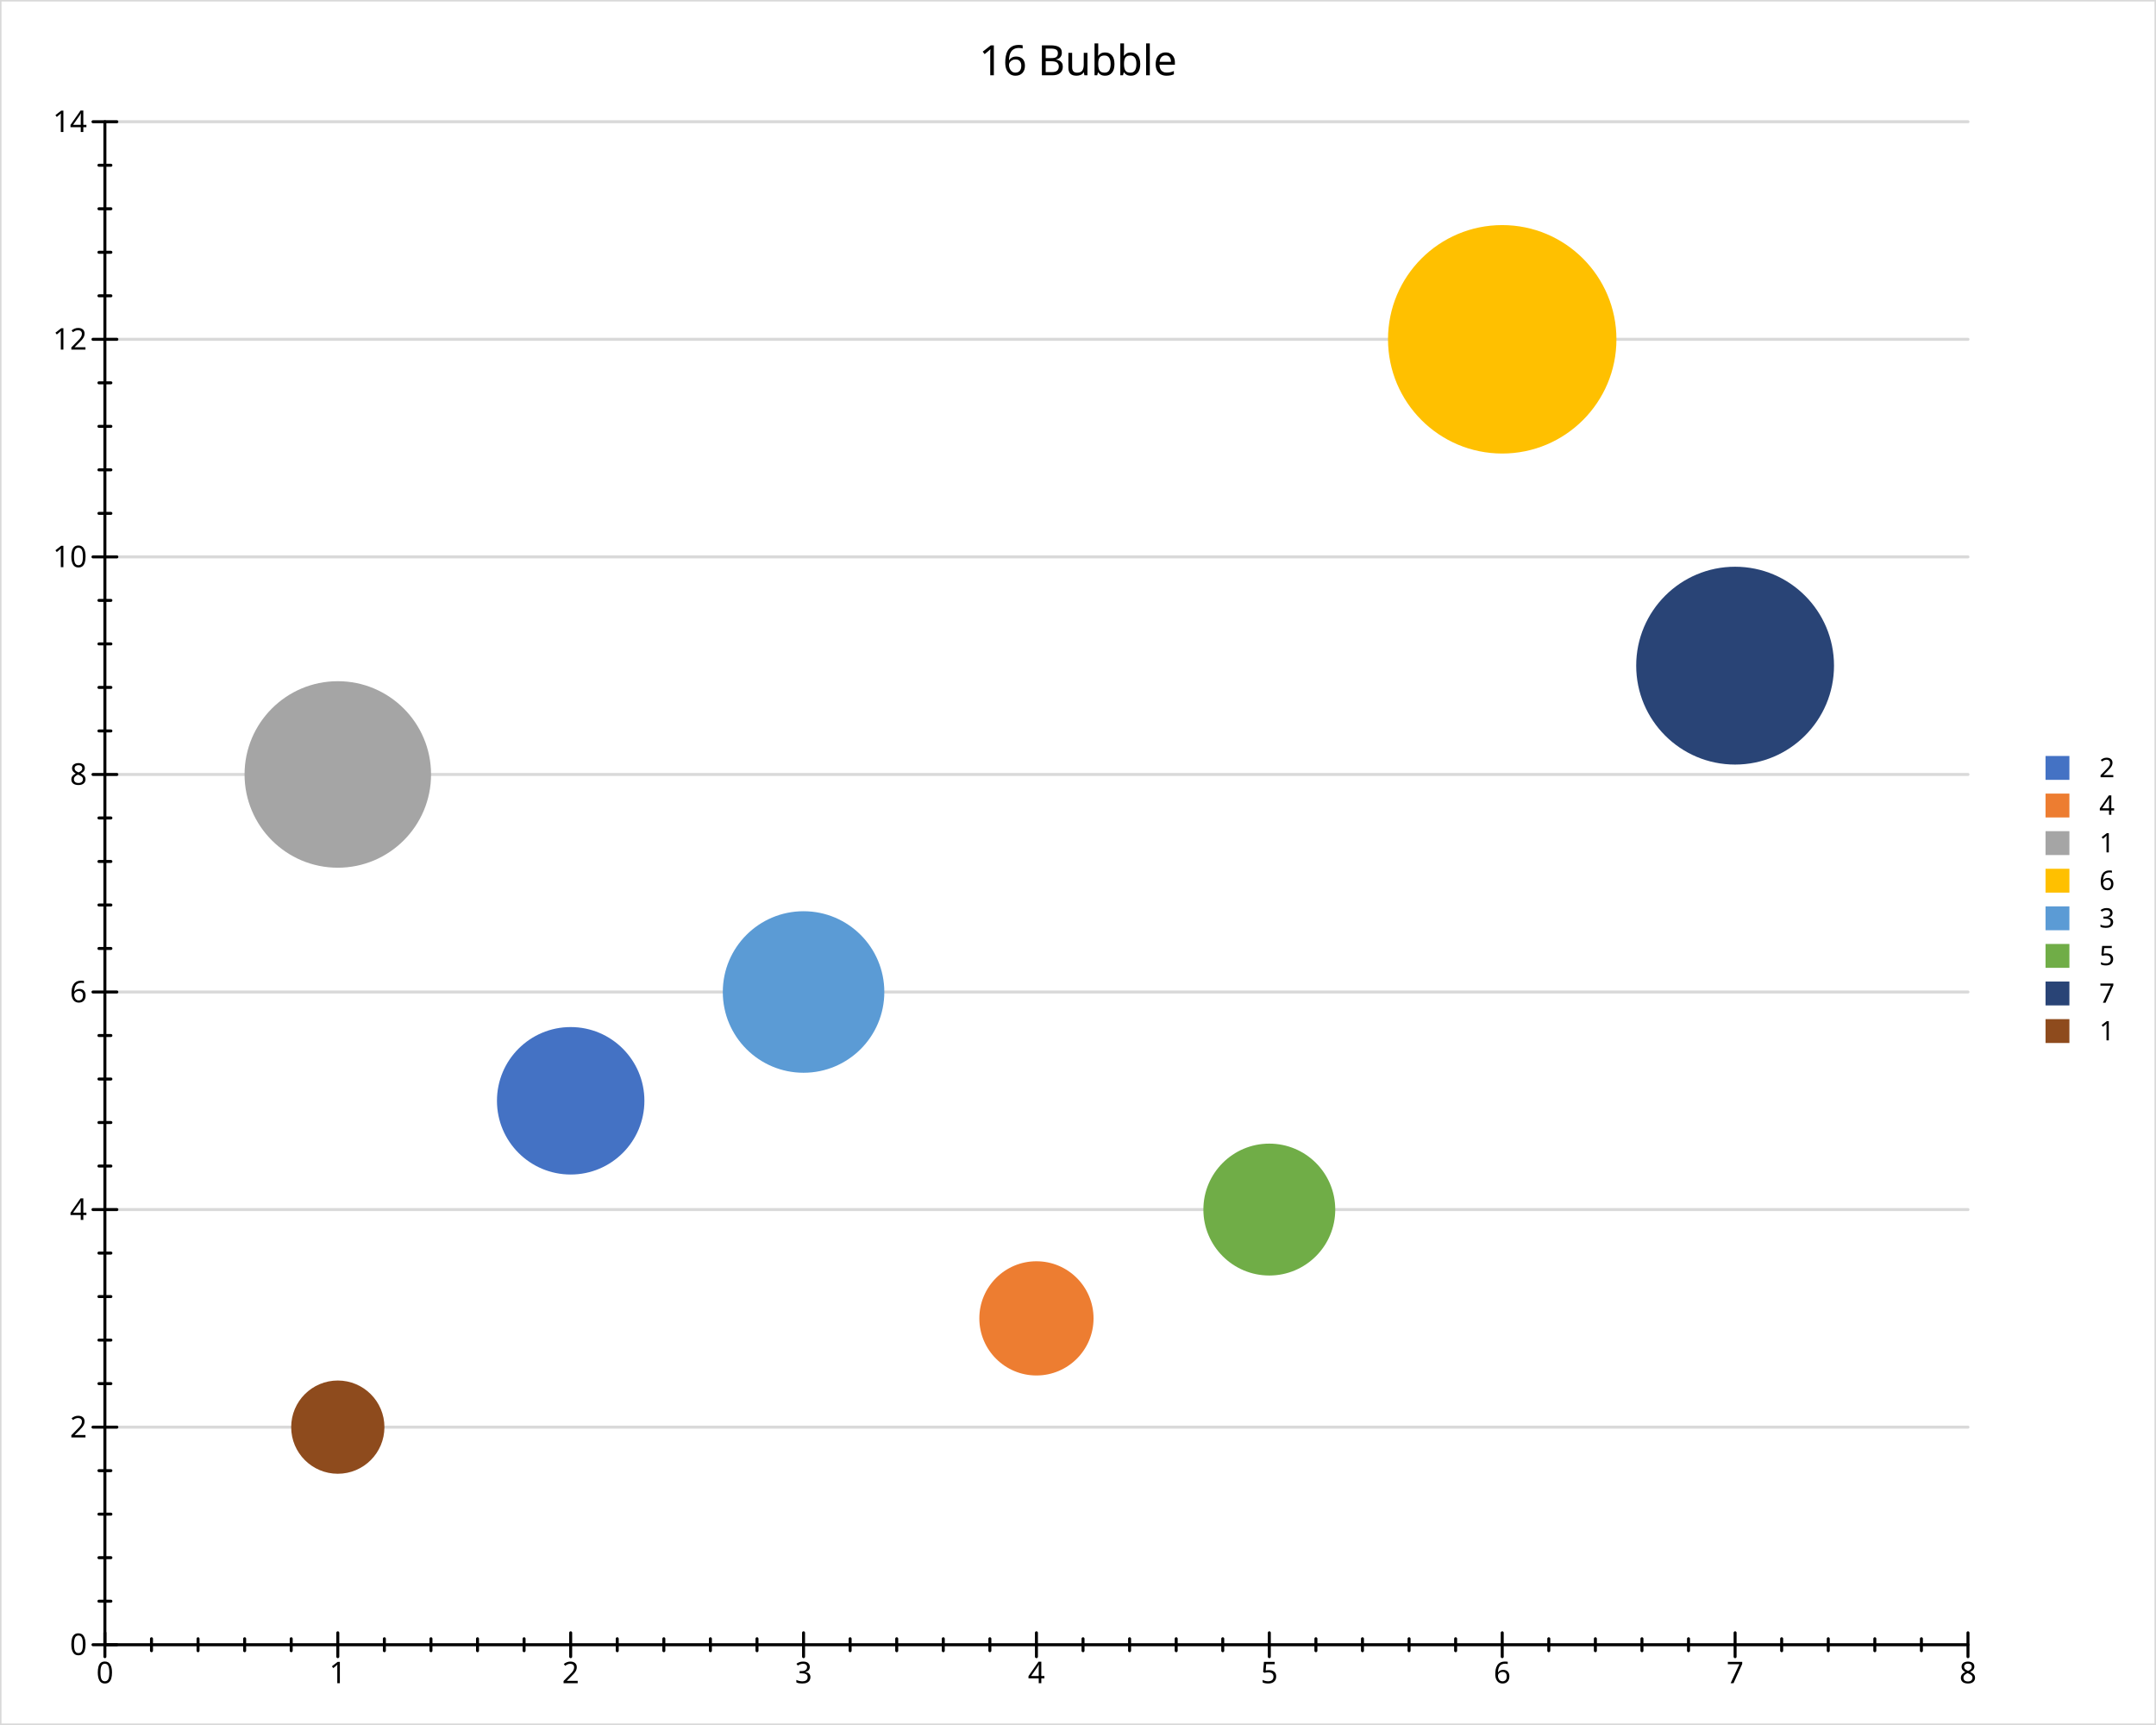
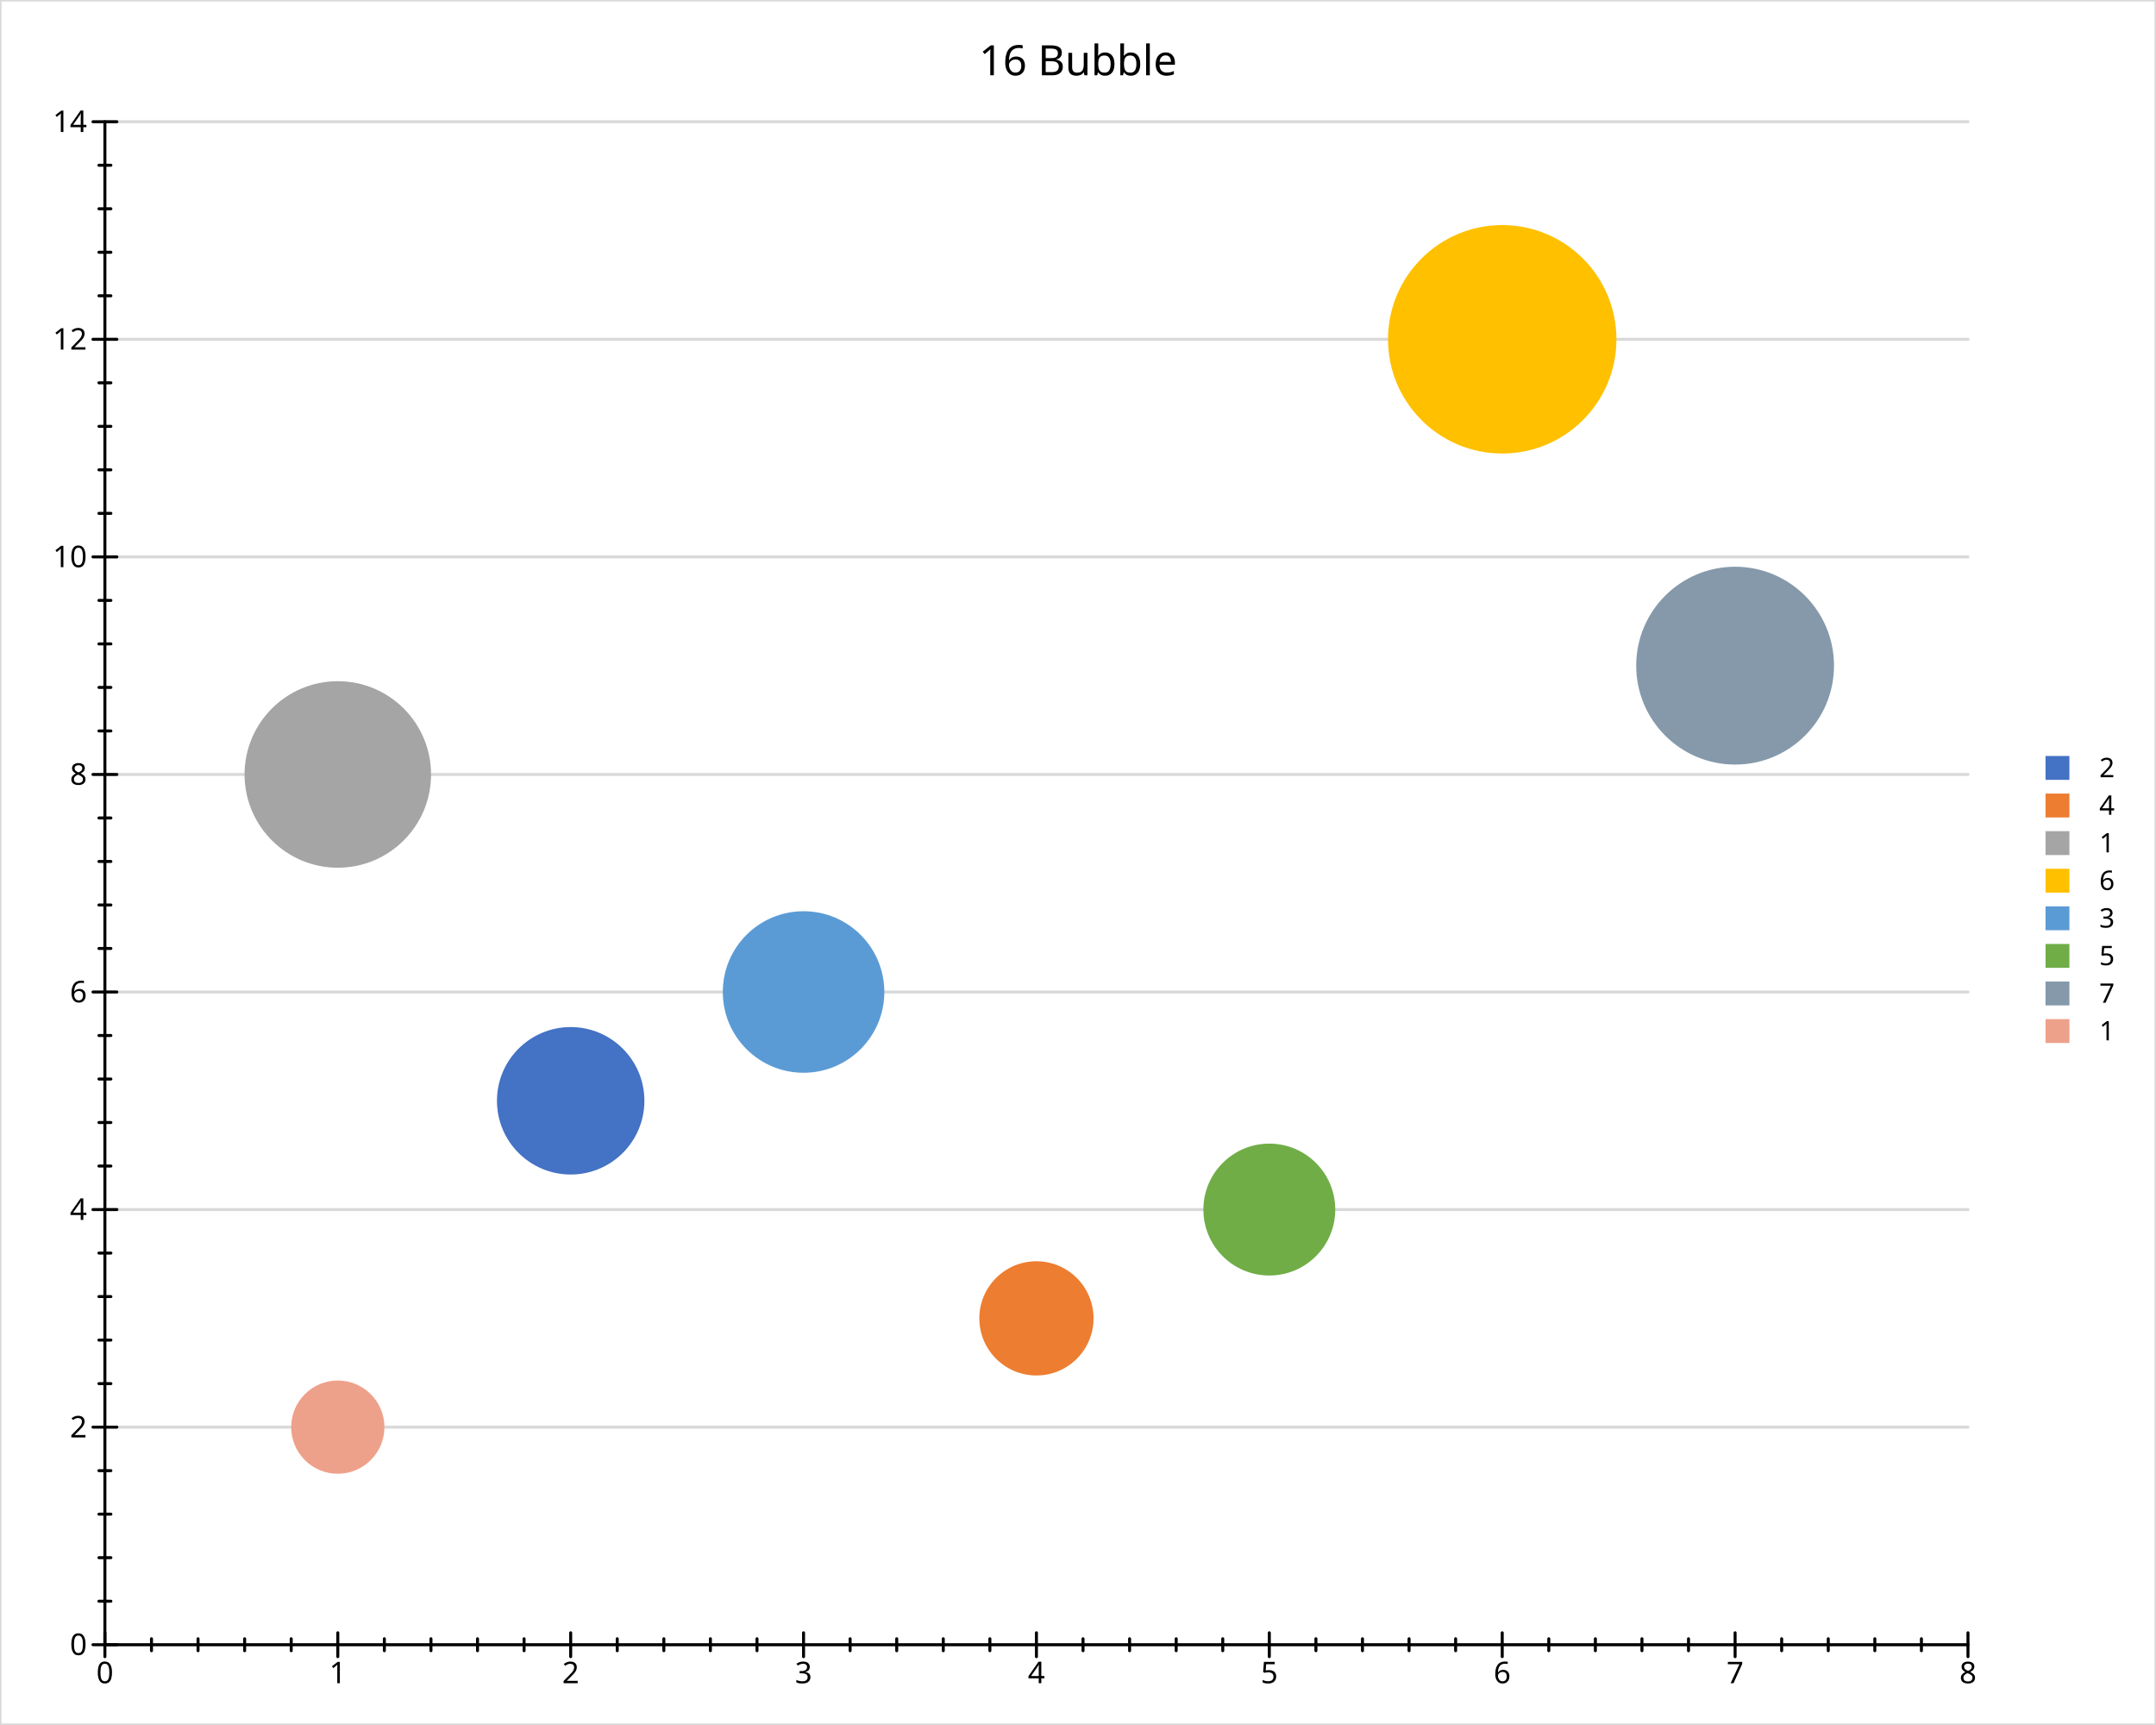
<svg xmlns="http://www.w3.org/2000/svg" class="svglite" data-engine-version="2.0" width="720.00pt" height="576.00pt" viewBox="0 0 720.00 576.00">
  <defs>
    <style type="text/css">
    .svglite line, .svglite polyline, .svglite polygon, .svglite path, .svglite rect, .svglite circle {
      fill: none;
      stroke: #000000;
      stroke-linecap: round;
      stroke-linejoin: round;
      stroke-miterlimit: 10.00;
    }
  </style>
  </defs>
  <rect width="100%" height="100%" style="stroke: none; fill: #FFFFFF;" />
  <defs>
    <clipPath id="cpMC4wMHw3MjAuMDB8MC4wMHw1NzYuMDA=">
      <rect x="0.00" y="0.00" width="720.00" height="576.00" />
    </clipPath>
  </defs>
  <g clip-path="url(#cpMC4wMHw3MjAuMDB8MC4wMHw1NzYuMDA=)">
    <rect x="0.00" y="0.00" width="720.00" height="576.00" style="stroke-width: 1.00; stroke: #D9D9D9; fill: #FFFFFF;" />
    <text x="360.00" y="25.14" text-anchor="middle" style="font-size: 14.00px; font-family: sans;" textLength="63.06px" lengthAdjust="spacingAndGlyphs">16 Bubble</text>
    <polyline points="35.03,549.19 657.21,549.19 " style="stroke-width: 1.00; stroke: #D9D9D9;" />
    <polyline points="35.03,476.54 657.21,476.54 " style="stroke-width: 1.00; stroke: #D9D9D9;" />
    <polyline points="35.03,403.89 657.21,403.89 " style="stroke-width: 1.00; stroke: #D9D9D9;" />
    <polyline points="35.03,331.24 657.21,331.24 " style="stroke-width: 1.00; stroke: #D9D9D9;" />
    <polyline points="35.03,258.60 657.21,258.60 " style="stroke-width: 1.00; stroke: #D9D9D9;" />
    <polyline points="35.03,185.95 657.21,185.95 " style="stroke-width: 1.00; stroke: #D9D9D9;" />
    <polyline points="35.03,113.30 657.21,113.30 " style="stroke-width: 1.00; stroke: #D9D9D9;" />
    <polyline points="35.03,40.65 657.21,40.65 " style="stroke-width: 1.00; stroke: #D9D9D9;" />
  </g>
  <defs>
    <clipPath id="cpMzUuMDN8NjU3LjIxfDQwLjY1fDU0OS4xOQ==">
      <rect x="35.03" y="40.65" width="622.18" height="508.55" />
    </clipPath>
  </defs>
  <g clip-path="url(#cpMzUuMDN8NjU3LjIxfDQwLjY1fDU0OS4xOQ==)">
    <circle cx="190.58" cy="367.57" r="24.62" style="stroke-width: 0.75; stroke: none; fill: #4472C4;" />
    <circle cx="346.12" cy="440.22" r="19.07" style="stroke-width: 0.75; stroke: none; fill: #ED7D31;" />
    <circle cx="112.81" cy="258.60" r="31.14" style="stroke-width: 0.75; stroke: none; fill: #A5A5A5;" />
    <circle cx="501.67" cy="113.30" r="38.14" style="stroke-width: 0.75; stroke: none; fill: #FFC000;" />
    <circle cx="268.35" cy="331.24" r="26.97" style="stroke-width: 0.75; stroke: none; fill: #5B9BD5;" />
    <circle cx="423.89" cy="403.89" r="22.02" style="stroke-width: 0.75; stroke: none; fill: #70AD47;" />
-     <circle cx="579.44" cy="222.27" r="33.03" style="stroke-width: 0.75; stroke: none; fill: #294476;" />
-     <circle cx="112.81" cy="476.54" r="15.57" style="stroke-width: 0.75; stroke: none; fill: #8E4B1D;" />
+     <circle cx="579.44" cy="222.27" r="33.03" style="stroke-width: 0.75; stroke: none; fill: #8599AA;" />
+     <circle cx="112.81" cy="476.54" r="15.57" style="stroke-width: 0.75; stroke: none; fill: #EEA18A;" />
  </g>
  <g clip-path="url(#cpMC4wMHw3MjAuMDB8MC4wMHw1NzYuMDA=)">
    <polyline points="35.03,549.19 657.21,549.19 " style="stroke-width: 1.00;" />
    <text x="35.03" y="562.05" text-anchor="middle" style="font-size: 10.00px; font-family: sans;" textLength="5.56px" lengthAdjust="spacingAndGlyphs">0</text>
    <text x="112.81" y="562.05" text-anchor="middle" style="font-size: 10.00px; font-family: sans;" textLength="5.56px" lengthAdjust="spacingAndGlyphs">1</text>
    <text x="190.58" y="562.05" text-anchor="middle" style="font-size: 10.00px; font-family: sans;" textLength="5.56px" lengthAdjust="spacingAndGlyphs">2</text>
    <text x="268.35" y="562.05" text-anchor="middle" style="font-size: 10.00px; font-family: sans;" textLength="5.56px" lengthAdjust="spacingAndGlyphs">3</text>
    <text x="346.12" y="562.05" text-anchor="middle" style="font-size: 10.00px; font-family: sans;" textLength="5.56px" lengthAdjust="spacingAndGlyphs">4</text>
    <text x="423.89" y="562.05" text-anchor="middle" style="font-size: 10.00px; font-family: sans;" textLength="5.56px" lengthAdjust="spacingAndGlyphs">5</text>
    <text x="501.67" y="562.05" text-anchor="middle" style="font-size: 10.00px; font-family: sans;" textLength="5.56px" lengthAdjust="spacingAndGlyphs">6</text>
    <text x="579.44" y="562.05" text-anchor="middle" style="font-size: 10.00px; font-family: sans;" textLength="5.56px" lengthAdjust="spacingAndGlyphs">7</text>
    <text x="657.21" y="562.05" text-anchor="middle" style="font-size: 10.00px; font-family: sans;" textLength="5.56px" lengthAdjust="spacingAndGlyphs">8</text>
    <polyline points="35.03,553.18 35.03,545.21 " style="stroke-width: 1.00;" />
    <polyline points="112.81,553.18 112.81,545.21 " style="stroke-width: 1.00;" />
    <polyline points="190.58,553.18 190.58,545.21 " style="stroke-width: 1.00;" />
    <polyline points="268.35,553.18 268.35,545.21 " style="stroke-width: 1.00;" />
    <polyline points="346.12,553.18 346.12,545.21 " style="stroke-width: 1.00;" />
    <polyline points="423.89,553.18 423.89,545.21 " style="stroke-width: 1.00;" />
    <polyline points="501.67,553.18 501.67,545.21 " style="stroke-width: 1.00;" />
    <polyline points="579.44,553.18 579.44,545.21 " style="stroke-width: 1.00;" />
    <polyline points="657.21,553.18 657.21,545.21 " style="stroke-width: 1.00;" />
    <polyline points="50.59,551.19 50.59,547.20 " style="stroke-width: 1.00;" />
    <polyline points="66.14,551.19 66.14,547.20 " style="stroke-width: 1.00;" />
    <polyline points="81.70,551.19 81.70,547.20 " style="stroke-width: 1.00;" />
    <polyline points="97.25,551.19 97.25,547.20 " style="stroke-width: 1.00;" />
    <polyline points="128.36,551.19 128.36,547.20 " style="stroke-width: 1.00;" />
    <polyline points="143.92,551.19 143.92,547.20 " style="stroke-width: 1.00;" />
    <polyline points="159.47,551.19 159.47,547.20 " style="stroke-width: 1.00;" />
    <polyline points="175.02,551.19 175.02,547.20 " style="stroke-width: 1.00;" />
    <polyline points="206.13,551.19 206.13,547.20 " style="stroke-width: 1.00;" />
    <polyline points="221.69,551.19 221.69,547.20 " style="stroke-width: 1.00;" />
    <polyline points="237.24,551.19 237.24,547.20 " style="stroke-width: 1.00;" />
    <polyline points="252.80,551.19 252.80,547.20 " style="stroke-width: 1.00;" />
    <polyline points="283.90,551.19 283.90,547.20 " style="stroke-width: 1.00;" />
    <polyline points="299.46,551.19 299.46,547.20 " style="stroke-width: 1.00;" />
    <polyline points="315.01,551.19 315.01,547.20 " style="stroke-width: 1.00;" />
    <polyline points="330.57,551.19 330.57,547.20 " style="stroke-width: 1.00;" />
    <polyline points="361.68,551.19 361.68,547.20 " style="stroke-width: 1.00;" />
    <polyline points="377.23,551.19 377.23,547.20 " style="stroke-width: 1.00;" />
    <polyline points="392.79,551.19 392.79,547.20 " style="stroke-width: 1.00;" />
    <polyline points="408.34,551.19 408.34,547.20 " style="stroke-width: 1.00;" />
    <polyline points="439.45,551.19 439.45,547.20 " style="stroke-width: 1.00;" />
    <polyline points="455.00,551.19 455.00,547.20 " style="stroke-width: 1.00;" />
    <polyline points="470.56,551.19 470.56,547.20 " style="stroke-width: 1.00;" />
    <polyline points="486.11,551.19 486.11,547.20 " style="stroke-width: 1.00;" />
    <polyline points="517.22,551.19 517.22,547.20 " style="stroke-width: 1.00;" />
    <polyline points="532.78,551.19 532.78,547.20 " style="stroke-width: 1.00;" />
    <polyline points="548.33,551.19 548.33,547.20 " style="stroke-width: 1.00;" />
    <polyline points="563.88,551.19 563.88,547.20 " style="stroke-width: 1.00;" />
    <polyline points="594.99,551.19 594.99,547.20 " style="stroke-width: 1.00;" />
    <polyline points="610.55,551.19 610.55,547.20 " style="stroke-width: 1.00;" />
    <polyline points="626.10,551.19 626.10,547.20 " style="stroke-width: 1.00;" />
    <polyline points="641.66,551.19 641.66,547.20 " style="stroke-width: 1.00;" />
    <polyline points="35.03,549.19 35.03,40.65 " style="stroke-width: 1.00;" />
    <polyline points="31.05,549.19 39.02,549.19 " style="stroke-width: 1.00;" />
    <text x="29.06" y="552.63" text-anchor="end" style="font-size: 10.00px; font-family: sans;" textLength="5.56px" lengthAdjust="spacingAndGlyphs">0</text>
    <polyline points="31.05,476.54 39.02,476.54 " style="stroke-width: 1.00;" />
    <text x="29.06" y="479.98" text-anchor="end" style="font-size: 10.00px; font-family: sans;" textLength="5.56px" lengthAdjust="spacingAndGlyphs">2</text>
    <polyline points="31.05,403.89 39.02,403.89 " style="stroke-width: 1.00;" />
    <text x="29.06" y="407.34" text-anchor="end" style="font-size: 10.00px; font-family: sans;" textLength="5.56px" lengthAdjust="spacingAndGlyphs">4</text>
    <polyline points="31.05,331.24 39.02,331.24 " style="stroke-width: 1.00;" />
    <text x="29.06" y="334.69" text-anchor="end" style="font-size: 10.00px; font-family: sans;" textLength="5.56px" lengthAdjust="spacingAndGlyphs">6</text>
    <polyline points="31.05,258.60 39.02,258.60 " style="stroke-width: 1.00;" />
    <text x="29.06" y="262.04" text-anchor="end" style="font-size: 10.00px; font-family: sans;" textLength="5.56px" lengthAdjust="spacingAndGlyphs">8</text>
    <polyline points="31.05,185.95 39.02,185.95 " style="stroke-width: 1.00;" />
    <text x="29.06" y="189.39" text-anchor="end" style="font-size: 10.00px; font-family: sans;" textLength="11.12px" lengthAdjust="spacingAndGlyphs">10</text>
    <polyline points="31.05,113.30 39.02,113.30 " style="stroke-width: 1.00;" />
    <text x="29.06" y="116.74" text-anchor="end" style="font-size: 10.00px; font-family: sans;" textLength="11.12px" lengthAdjust="spacingAndGlyphs">12</text>
    <polyline points="31.05,40.65 39.02,40.65 " style="stroke-width: 1.00;" />
    <text x="29.06" y="44.09" text-anchor="end" style="font-size: 10.00px; font-family: sans;" textLength="11.12px" lengthAdjust="spacingAndGlyphs">14</text>
    <polyline points="33.04,534.66 37.03,534.66 " style="stroke-width: 1.00;" />
    <polyline points="33.04,520.13 37.03,520.13 " style="stroke-width: 1.00;" />
    <polyline points="33.04,505.60 37.03,505.60 " style="stroke-width: 1.00;" />
    <polyline points="33.04,491.07 37.03,491.07 " style="stroke-width: 1.00;" />
    <polyline points="33.04,462.01 37.03,462.01 " style="stroke-width: 1.00;" />
    <polyline points="33.04,447.48 37.03,447.48 " style="stroke-width: 1.00;" />
    <polyline points="33.04,432.95 37.03,432.95 " style="stroke-width: 1.00;" />
    <polyline points="33.04,418.42 37.03,418.42 " style="stroke-width: 1.00;" />
    <polyline points="33.04,389.36 37.03,389.36 " style="stroke-width: 1.00;" />
    <polyline points="33.04,374.83 37.03,374.83 " style="stroke-width: 1.00;" />
    <polyline points="33.04,360.30 37.03,360.30 " style="stroke-width: 1.00;" />
    <polyline points="33.04,345.77 37.03,345.77 " style="stroke-width: 1.00;" />
    <polyline points="33.04,316.71 37.03,316.71 " style="stroke-width: 1.00;" />
    <polyline points="33.04,302.19 37.03,302.19 " style="stroke-width: 1.00;" />
    <polyline points="33.04,287.66 37.03,287.66 " style="stroke-width: 1.00;" />
    <polyline points="33.04,273.13 37.03,273.13 " style="stroke-width: 1.00;" />
    <polyline points="33.04,244.07 37.03,244.07 " style="stroke-width: 1.00;" />
    <polyline points="33.04,229.54 37.03,229.54 " style="stroke-width: 1.00;" />
    <polyline points="33.04,215.01 37.03,215.01 " style="stroke-width: 1.00;" />
    <polyline points="33.04,200.48 37.03,200.48 " style="stroke-width: 1.00;" />
    <polyline points="33.04,171.42 37.03,171.42 " style="stroke-width: 1.00;" />
    <polyline points="33.04,156.89 37.03,156.89 " style="stroke-width: 1.00;" />
    <polyline points="33.04,142.36 37.03,142.36 " style="stroke-width: 1.00;" />
    <polyline points="33.04,127.83 37.03,127.83 " style="stroke-width: 1.00;" />
    <polyline points="33.04,98.77 37.03,98.77 " style="stroke-width: 1.00;" />
    <polyline points="33.04,84.24 37.03,84.24 " style="stroke-width: 1.00;" />
    <polyline points="33.04,69.71 37.03,69.71 " style="stroke-width: 1.00;" />
    <polyline points="33.04,55.18 37.03,55.18 " style="stroke-width: 1.00;" />
    <rect x="683.11" y="252.43" width="7.97" height="7.97" style="stroke-width: 0.75; stroke: none; fill: #4472C4;" />
    <text x="701.05" y="259.52" style="font-size: 9.00px; font-family: sans;" textLength="5.01px" lengthAdjust="spacingAndGlyphs">2</text>
    <rect x="683.11" y="264.99" width="7.97" height="7.97" style="stroke-width: 0.75; stroke: none; fill: #ED7D31;" />
    <text x="701.05" y="272.07" style="font-size: 9.00px; font-family: sans;" textLength="5.01px" lengthAdjust="spacingAndGlyphs">4</text>
    <rect x="683.11" y="277.54" width="7.97" height="7.97" style="stroke-width: 0.75; stroke: none; fill: #A5A5A5;" />
    <text x="701.05" y="284.62" style="font-size: 9.00px; font-family: sans;" textLength="5.01px" lengthAdjust="spacingAndGlyphs">1</text>
    <rect x="683.11" y="290.09" width="7.97" height="7.97" style="stroke-width: 0.75; stroke: none; fill: #FFC000;" />
    <text x="701.05" y="297.17" style="font-size: 9.00px; font-family: sans;" textLength="5.01px" lengthAdjust="spacingAndGlyphs">6</text>
    <rect x="683.11" y="302.65" width="7.97" height="7.97" style="stroke-width: 0.75; stroke: none; fill: #5B9BD5;" />
    <text x="701.05" y="309.73" style="font-size: 9.00px; font-family: sans;" textLength="5.01px" lengthAdjust="spacingAndGlyphs">3</text>
    <rect x="683.11" y="315.20" width="7.97" height="7.97" style="stroke-width: 0.75; stroke: none; fill: #70AD47;" />
    <text x="701.05" y="322.28" style="font-size: 9.00px; font-family: sans;" textLength="5.01px" lengthAdjust="spacingAndGlyphs">5</text>
-     <rect x="683.11" y="327.75" width="7.97" height="7.97" style="stroke-width: 0.75; stroke: none; fill: #294476;" />
+     <rect x="683.11" y="327.75" width="7.97" height="7.97" style="stroke-width: 0.75; stroke: none; fill: #8599AA;" />
    <text x="701.05" y="334.83" style="font-size: 9.00px; font-family: sans;" textLength="5.01px" lengthAdjust="spacingAndGlyphs">7</text>
-     <rect x="683.11" y="340.30" width="7.97" height="7.97" style="stroke-width: 0.75; stroke: none; fill: #8E4B1D;" />
+     <rect x="683.11" y="340.30" width="7.97" height="7.97" style="stroke-width: 0.75; stroke: none; fill: #EEA18A;" />
    <text x="701.05" y="347.39" style="font-size: 9.00px; font-family: sans;" textLength="5.01px" lengthAdjust="spacingAndGlyphs">1</text>
  </g>
</svg>
